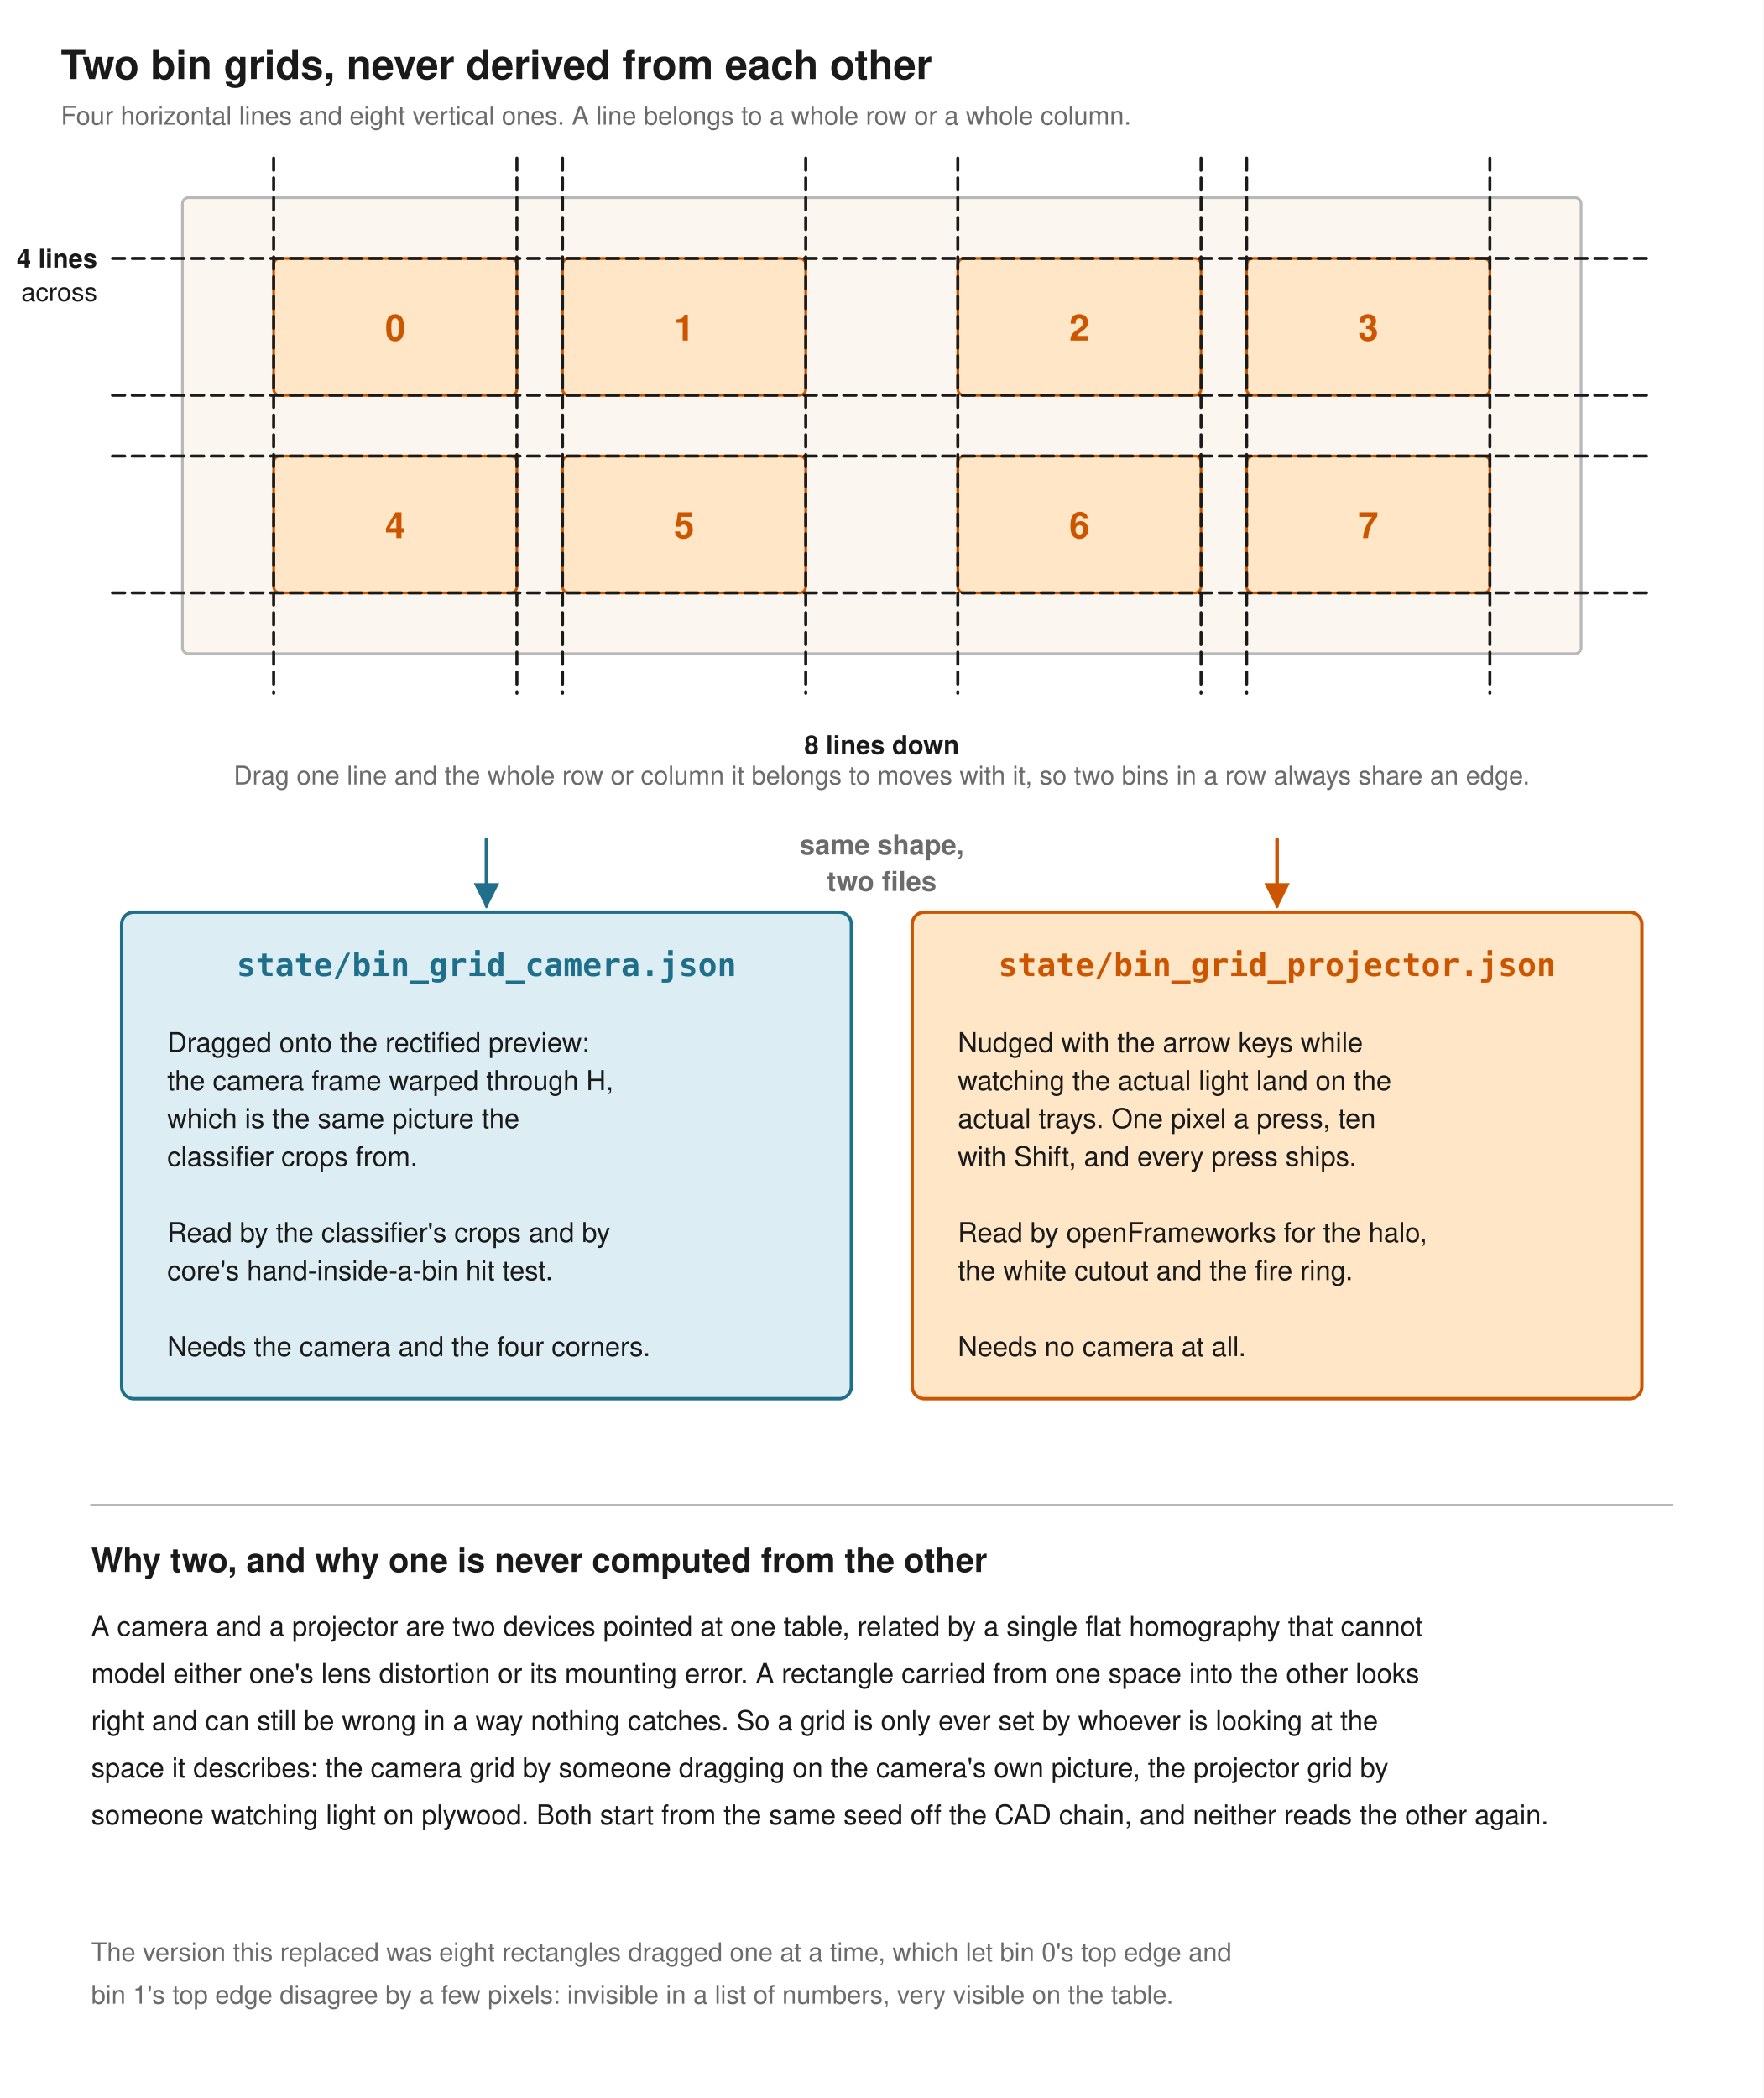
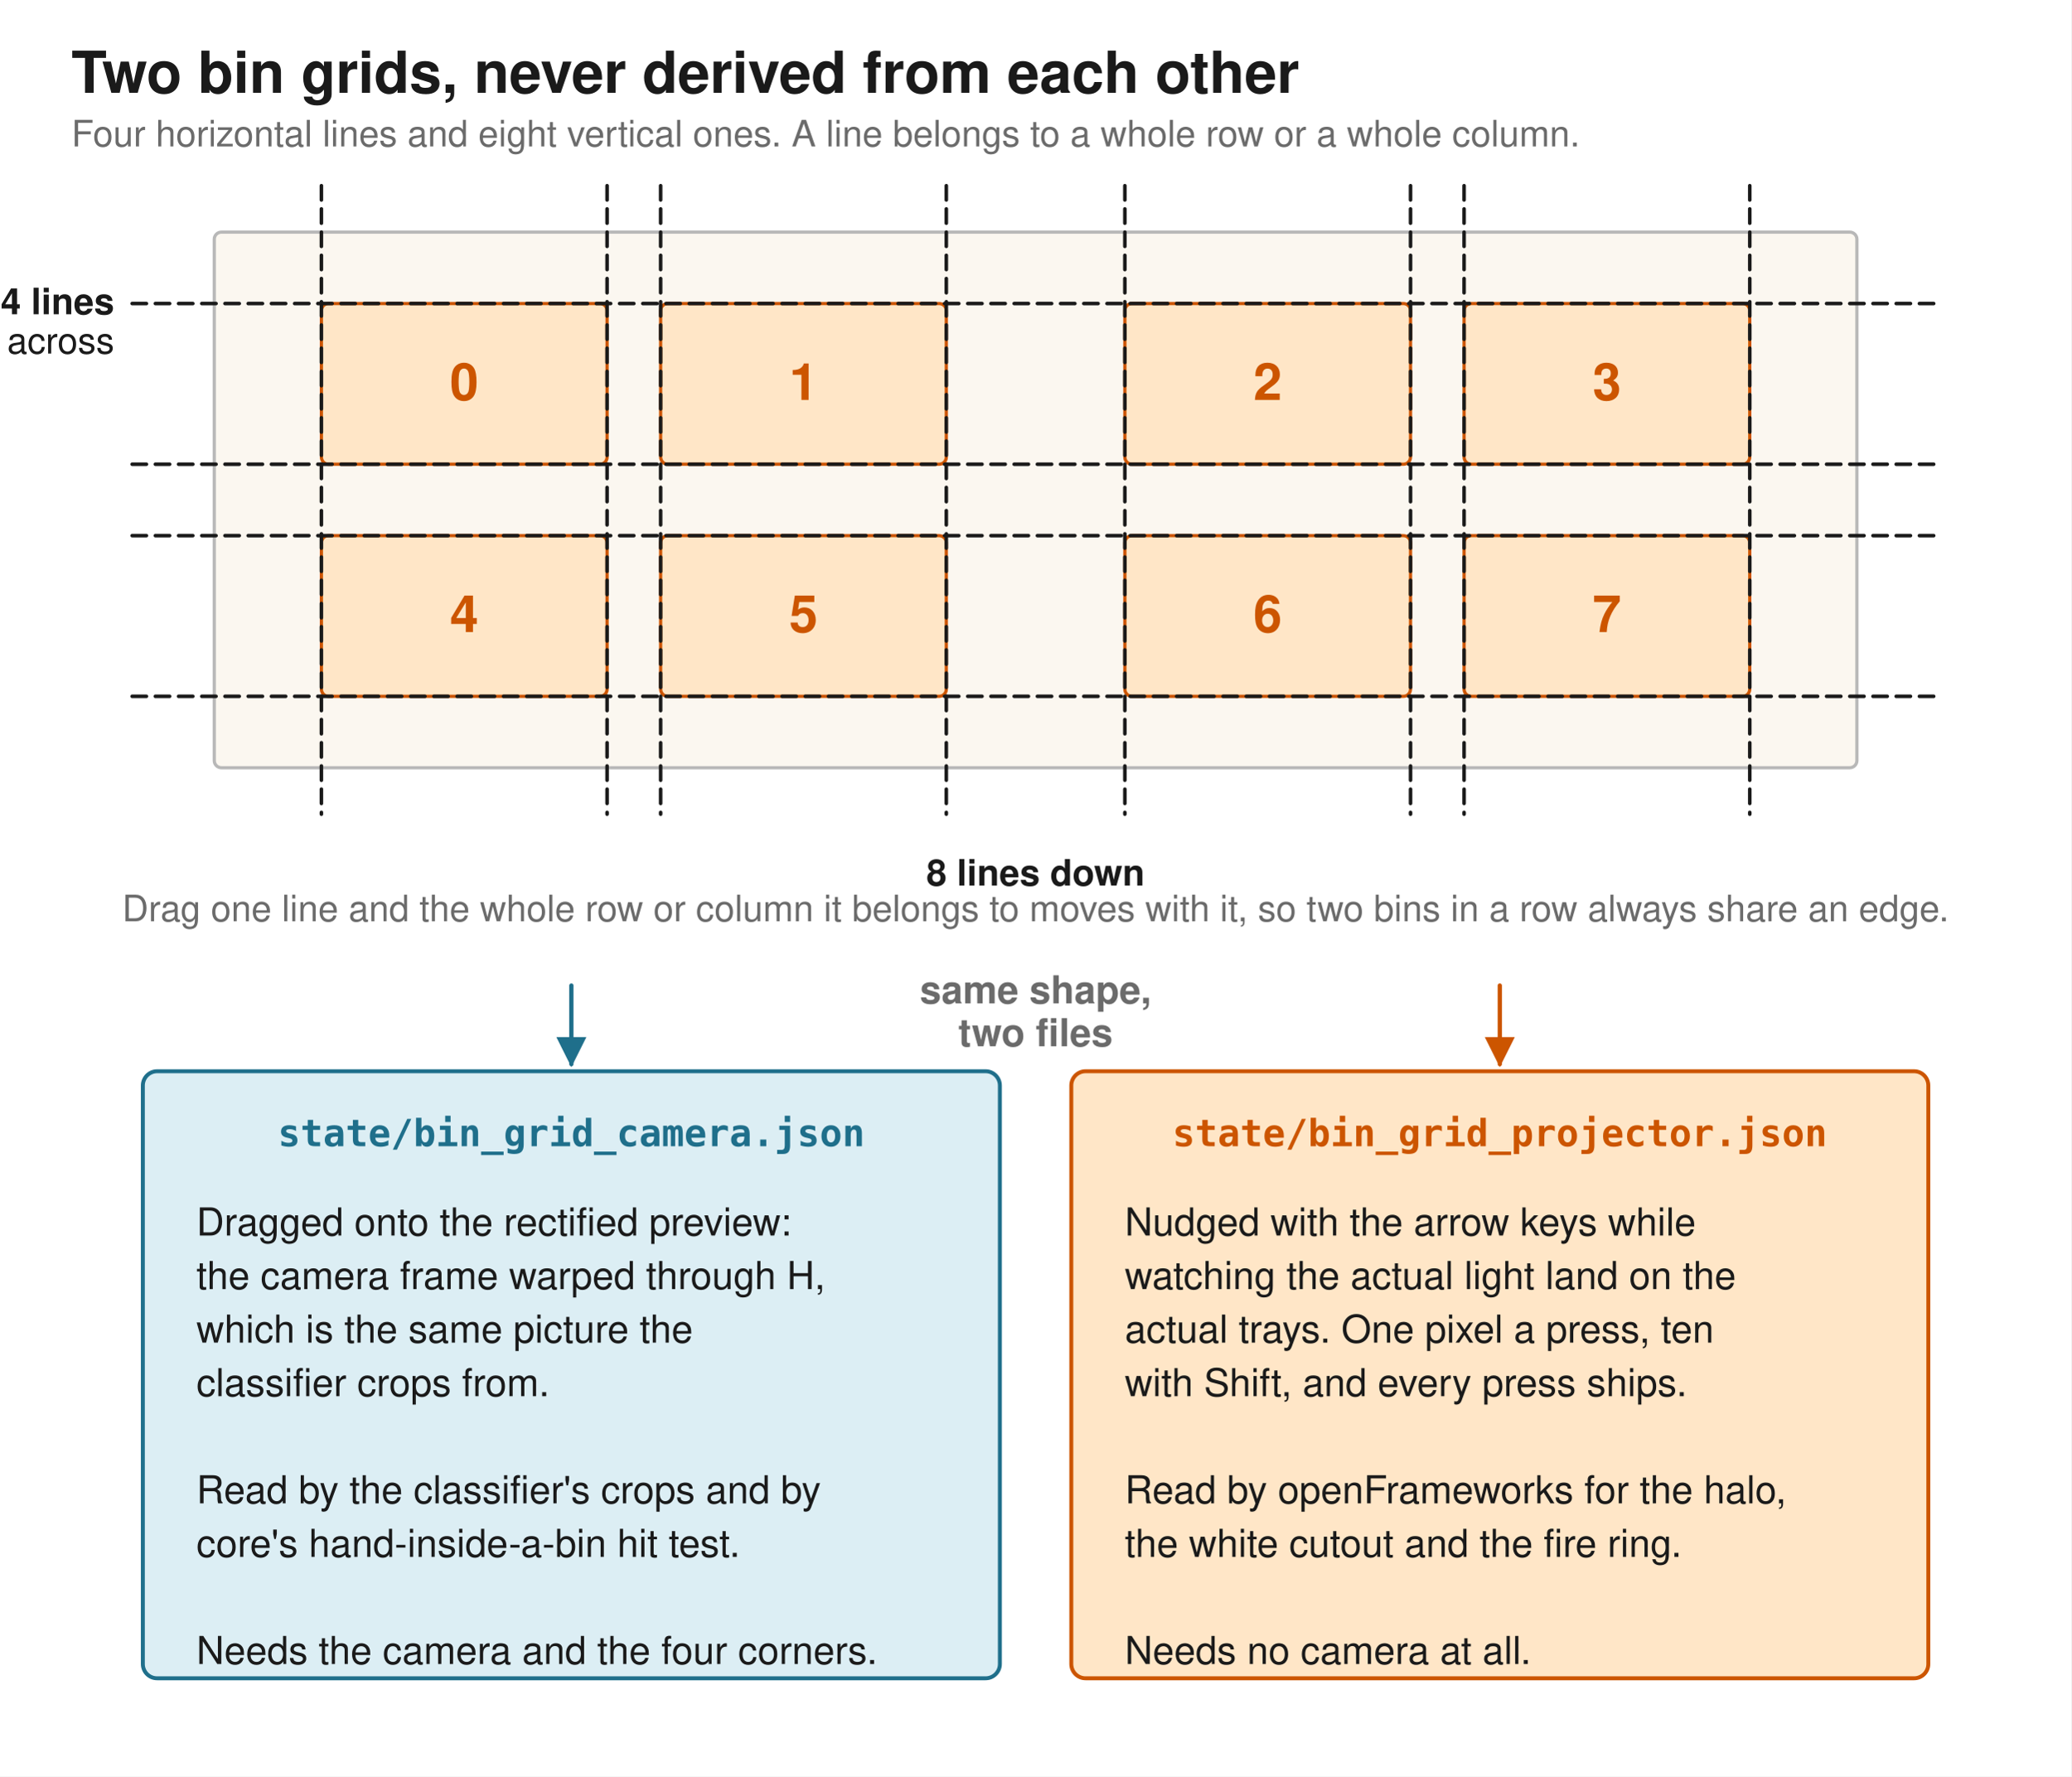
- <svg xmlns="http://www.w3.org/2000/svg" viewBox="0 0 1160 1380" width="1160" height="1380">
-   <rect width="1160" height="1380" fill="#ffffff" />
+ <svg xmlns="http://www.w3.org/2000/svg" viewBox="0 0 1160 995" width="1160" height="995">
+   <rect width="1160" height="995" fill="#ffffff" />
  <defs>
    <marker id="a" viewBox="0 0 10 10" refX="9" refY="5" markerWidth="7" markerHeight="7" orient="auto-start-reverse">
      <path d="M 0 0 L 10 5 L 0 10 z" fill="#1a1a1a" />
    </marker>
    <marker id="ao" viewBox="0 0 10 10" refX="9" refY="5" markerWidth="7" markerHeight="7" orient="auto-start-reverse">
      <path d="M 0 0 L 10 5 L 0 10 z" fill="#cc5500" />
    </marker>
    <marker id="ac" viewBox="0 0 10 10" refX="9" refY="5" markerWidth="7" markerHeight="7" orient="auto-start-reverse">
      <path d="M 0 0 L 10 5 L 0 10 z" fill="#1f6f8b" />
    </marker>
    <marker id="ab" viewBox="0 0 10 10" refX="9" refY="5" markerWidth="7" markerHeight="7" orient="auto-start-reverse">
      <path d="M 0 0 L 10 5 L 0 10 z" fill="#b03030" />
    </marker>
  </defs>
-   <text x="40" y="52" font-family="Helvetica,Arial,sans-serif" font-size="27" fill="#1a1a1a" text-anchor="start" font-weight="bold">Two bin grids, never derived from each other</text>
-   <text x="40" y="82" font-family="Helvetica,Arial,sans-serif" font-size="17" fill="#6b6b6b" text-anchor="start" font-weight="normal">Four horizontal lines and eight vertical ones. A line belongs to a whole row or a whole column.</text>
+   <text x="40" y="52" font-family="Helvetica,Arial,sans-serif" font-size="32.4" fill="#1a1a1a" text-anchor="start" font-weight="bold">Two bin grids, never derived from each other</text>
+   <text x="40" y="82" font-family="Helvetica,Arial,sans-serif" font-size="20.4" fill="#6b6b6b" text-anchor="start" font-weight="normal">Four horizontal lines and eight vertical ones. A line belongs to a whole row or a whole column.</text>
  <rect x="120" y="130" width="920" height="300" rx="4" fill="#fbf7f0" stroke="#b8b8b8" stroke-width="1.8" />
  <rect x="180" y="170" width="160" height="90" rx="4" fill="#ffe6c7" stroke="#cc5500" stroke-width="1.8" />
-   <text x="260.0" y="224.0" font-family="Helvetica,Arial,sans-serif" font-size="24" fill="#cc5500" text-anchor="middle" font-weight="bold">0</text>
+   <text x="260.0" y="224.0" font-family="Helvetica,Arial,sans-serif" font-size="28.8" fill="#cc5500" text-anchor="middle" font-weight="bold">0</text>
  <rect x="370" y="170" width="160" height="90" rx="4" fill="#ffe6c7" stroke="#cc5500" stroke-width="1.8" />
-   <text x="450.0" y="224.0" font-family="Helvetica,Arial,sans-serif" font-size="24" fill="#cc5500" text-anchor="middle" font-weight="bold">1</text>
+   <text x="450.0" y="224.0" font-family="Helvetica,Arial,sans-serif" font-size="28.8" fill="#cc5500" text-anchor="middle" font-weight="bold">1</text>
  <rect x="630" y="170" width="160" height="90" rx="4" fill="#ffe6c7" stroke="#cc5500" stroke-width="1.8" />
-   <text x="710.0" y="224.0" font-family="Helvetica,Arial,sans-serif" font-size="24" fill="#cc5500" text-anchor="middle" font-weight="bold">2</text>
+   <text x="710.0" y="224.0" font-family="Helvetica,Arial,sans-serif" font-size="28.8" fill="#cc5500" text-anchor="middle" font-weight="bold">2</text>
  <rect x="820" y="170" width="160" height="90" rx="4" fill="#ffe6c7" stroke="#cc5500" stroke-width="1.8" />
-   <text x="900.0" y="224.0" font-family="Helvetica,Arial,sans-serif" font-size="24" fill="#cc5500" text-anchor="middle" font-weight="bold">3</text>
+   <text x="900.0" y="224.0" font-family="Helvetica,Arial,sans-serif" font-size="28.8" fill="#cc5500" text-anchor="middle" font-weight="bold">3</text>
  <rect x="180" y="300" width="160" height="90" rx="4" fill="#ffe6c7" stroke="#cc5500" stroke-width="1.8" />
-   <text x="260.0" y="354.0" font-family="Helvetica,Arial,sans-serif" font-size="24" fill="#cc5500" text-anchor="middle" font-weight="bold">4</text>
+   <text x="260.0" y="354.0" font-family="Helvetica,Arial,sans-serif" font-size="28.8" fill="#cc5500" text-anchor="middle" font-weight="bold">4</text>
  <rect x="370" y="300" width="160" height="90" rx="4" fill="#ffe6c7" stroke="#cc5500" stroke-width="1.8" />
-   <text x="450.0" y="354.0" font-family="Helvetica,Arial,sans-serif" font-size="24" fill="#cc5500" text-anchor="middle" font-weight="bold">5</text>
+   <text x="450.0" y="354.0" font-family="Helvetica,Arial,sans-serif" font-size="28.8" fill="#cc5500" text-anchor="middle" font-weight="bold">5</text>
  <rect x="630" y="300" width="160" height="90" rx="4" fill="#ffe6c7" stroke="#cc5500" stroke-width="1.8" />
-   <text x="710.0" y="354.0" font-family="Helvetica,Arial,sans-serif" font-size="24" fill="#cc5500" text-anchor="middle" font-weight="bold">6</text>
+   <text x="710.0" y="354.0" font-family="Helvetica,Arial,sans-serif" font-size="28.8" fill="#cc5500" text-anchor="middle" font-weight="bold">6</text>
  <rect x="820" y="300" width="160" height="90" rx="4" fill="#ffe6c7" stroke="#cc5500" stroke-width="1.8" />
-   <text x="900.0" y="354.0" font-family="Helvetica,Arial,sans-serif" font-size="24" fill="#cc5500" text-anchor="middle" font-weight="bold">7</text>
+   <text x="900.0" y="354.0" font-family="Helvetica,Arial,sans-serif" font-size="28.8" fill="#cc5500" text-anchor="middle" font-weight="bold">7</text>
  <line x1="74" y1="170" x2="1086" y2="170" stroke="#1a1a1a" stroke-width="2.0" stroke-linecap="round" stroke-dasharray="8 5" />
  <line x1="74" y1="260" x2="1086" y2="260" stroke="#1a1a1a" stroke-width="2.0" stroke-linecap="round" stroke-dasharray="8 5" />
  <line x1="74" y1="300" x2="1086" y2="300" stroke="#1a1a1a" stroke-width="2.0" stroke-linecap="round" stroke-dasharray="8 5" />
  <line x1="74" y1="390" x2="1086" y2="390" stroke="#1a1a1a" stroke-width="2.0" stroke-linecap="round" stroke-dasharray="8 5" />
  <line x1="180" y1="104" x2="180" y2="456" stroke="#1a1a1a" stroke-width="2.0" stroke-linecap="round" stroke-dasharray="8 5" />
  <line x1="340" y1="104" x2="340" y2="456" stroke="#1a1a1a" stroke-width="2.0" stroke-linecap="round" stroke-dasharray="8 5" />
  <line x1="370" y1="104" x2="370" y2="456" stroke="#1a1a1a" stroke-width="2.0" stroke-linecap="round" stroke-dasharray="8 5" />
  <line x1="530" y1="104" x2="530" y2="456" stroke="#1a1a1a" stroke-width="2.0" stroke-linecap="round" stroke-dasharray="8 5" />
  <line x1="630" y1="104" x2="630" y2="456" stroke="#1a1a1a" stroke-width="2.0" stroke-linecap="round" stroke-dasharray="8 5" />
  <line x1="790" y1="104" x2="790" y2="456" stroke="#1a1a1a" stroke-width="2.0" stroke-linecap="round" stroke-dasharray="8 5" />
  <line x1="820" y1="104" x2="820" y2="456" stroke="#1a1a1a" stroke-width="2.0" stroke-linecap="round" stroke-dasharray="8 5" />
  <line x1="980" y1="104" x2="980" y2="456" stroke="#1a1a1a" stroke-width="2.0" stroke-linecap="round" stroke-dasharray="8 5" />
-   <text x="64" y="176" font-family="Helvetica,Arial,sans-serif" font-size="17" fill="#1a1a1a" text-anchor="end" font-weight="bold">4 lines</text>
-   <text x="64" y="198" font-family="Helvetica,Arial,sans-serif" font-size="17" fill="#1a1a1a" text-anchor="end" font-weight="normal">across</text>
-   <text x="580.0" y="496" font-family="Helvetica,Arial,sans-serif" font-size="17" fill="#1a1a1a" text-anchor="middle" font-weight="bold">8 lines down</text>
-   <text x="580.0" y="516" font-family="Helvetica,Arial,sans-serif" font-size="17" fill="#6b6b6b" text-anchor="middle" font-weight="normal">Drag one line and the whole row or column it belongs to moves with it, so two bins in a row always share an edge.</text>
-   <rect x="80" y="600" width="480" height="320" rx="8" fill="#dceef4" stroke="#1f6f8b" stroke-width="2.2" />
+   <text x="64" y="176" font-family="Helvetica,Arial,sans-serif" font-size="20.4" fill="#1a1a1a" text-anchor="end" font-weight="bold">4 lines</text>
+   <text x="64" y="198" font-family="Helvetica,Arial,sans-serif" font-size="20.4" fill="#1a1a1a" text-anchor="end" font-weight="normal">across</text>
+   <text x="580.0" y="496" font-family="Helvetica,Arial,sans-serif" font-size="20.4" fill="#1a1a1a" text-anchor="middle" font-weight="bold">8 lines down</text>
+   <text x="580.0" y="516" font-family="Helvetica,Arial,sans-serif" font-size="20.4" fill="#6b6b6b" text-anchor="middle" font-weight="normal">Drag one line and the whole row or column it belongs to moves with it, so two bins in a row always share an edge.</text>
+   <rect x="80" y="600" width="480" height="340" rx="8" fill="#dceef4" stroke="#1f6f8b" stroke-width="2.2" />
  <text x="320.0" y="642" font-family="Consolas,Menlo,monospace" font-size="21" fill="#1f6f8b" text-anchor="middle" font-weight="bold">state/bin_grid_camera.json</text>
  <text x="320.0" y="668.2" font-family="Helvetica,Arial,sans-serif" font-size="16" fill="#6b6b6b" text-anchor="middle" font-weight="normal" />
  <text x="320.0" y="690.2" font-family="Helvetica,Arial,sans-serif" font-size="16" fill="#6b6b6b" text-anchor="middle" font-weight="normal" />
  <text x="320.0" y="712.2" font-family="Helvetica,Arial,sans-serif" font-size="16" fill="#6b6b6b" text-anchor="middle" font-weight="normal" />
  <text x="320.0" y="734.2" font-family="Helvetica,Arial,sans-serif" font-size="16" fill="#6b6b6b" text-anchor="middle" font-weight="normal" />
  <text x="320.0" y="756.2" font-family="Helvetica,Arial,sans-serif" font-size="16" fill="#6b6b6b" text-anchor="middle" font-weight="normal" />
  <text x="320.0" y="778.2" font-family="Helvetica,Arial,sans-serif" font-size="16" fill="#6b6b6b" text-anchor="middle" font-weight="normal" />
  <text x="320.0" y="800.2" font-family="Helvetica,Arial,sans-serif" font-size="16" fill="#6b6b6b" text-anchor="middle" font-weight="normal" />
-   <text x="110" y="692" font-family="Helvetica,Arial,sans-serif" font-size="18" fill="#1a1a1a" text-anchor="start" font-weight="normal">Dragged onto the rectified preview:</text>
-   <text x="110" y="717" font-family="Helvetica,Arial,sans-serif" font-size="18" fill="#1a1a1a" text-anchor="start" font-weight="normal">the camera frame warped through H,</text>
-   <text x="110" y="742" font-family="Helvetica,Arial,sans-serif" font-size="18" fill="#1a1a1a" text-anchor="start" font-weight="normal">which is the same picture the</text>
-   <text x="110" y="767" font-family="Helvetica,Arial,sans-serif" font-size="18" fill="#1a1a1a" text-anchor="start" font-weight="normal">classifier crops from.</text>
-   <text x="110" y="792" font-family="Helvetica,Arial,sans-serif" font-size="18" fill="#1a1a1a" text-anchor="start" font-weight="normal" />
-   <text x="110" y="817" font-family="Helvetica,Arial,sans-serif" font-size="18" fill="#1a1a1a" text-anchor="start" font-weight="normal">Read by the classifier's crops and by</text>
-   <text x="110" y="842" font-family="Helvetica,Arial,sans-serif" font-size="18" fill="#1a1a1a" text-anchor="start" font-weight="normal">core's hand-inside-a-bin hit test.</text>
-   <text x="110" y="867" font-family="Helvetica,Arial,sans-serif" font-size="18" fill="#1a1a1a" text-anchor="start" font-weight="normal" />
-   <text x="110" y="892" font-family="Helvetica,Arial,sans-serif" font-size="18" fill="#1a1a1a" text-anchor="start" font-weight="normal">Needs the camera and the four corners.</text>
-   <rect x="600" y="600" width="480" height="320" rx="8" fill="#ffe6c7" stroke="#cc5500" stroke-width="2.2" />
+   <text x="110" y="692.0" font-family="Helvetica,Arial,sans-serif" font-size="21.6" fill="#1a1a1a" text-anchor="start" font-weight="normal">Dragged onto the rectified preview:</text>
+   <text x="110" y="722.0" font-family="Helvetica,Arial,sans-serif" font-size="21.6" fill="#1a1a1a" text-anchor="start" font-weight="normal">the camera frame warped through H,</text>
+   <text x="110" y="752.0" font-family="Helvetica,Arial,sans-serif" font-size="21.6" fill="#1a1a1a" text-anchor="start" font-weight="normal">which is the same picture the</text>
+   <text x="110" y="782.0" font-family="Helvetica,Arial,sans-serif" font-size="21.6" fill="#1a1a1a" text-anchor="start" font-weight="normal">classifier crops from.</text>
+   <text x="110" y="812.0" font-family="Helvetica,Arial,sans-serif" font-size="21.6" fill="#1a1a1a" text-anchor="start" font-weight="normal" />
+   <text x="110" y="842.0" font-family="Helvetica,Arial,sans-serif" font-size="21.6" fill="#1a1a1a" text-anchor="start" font-weight="normal">Read by the classifier's crops and by</text>
+   <text x="110" y="872.0" font-family="Helvetica,Arial,sans-serif" font-size="21.6" fill="#1a1a1a" text-anchor="start" font-weight="normal">core's hand-inside-a-bin hit test.</text>
+   <text x="110" y="902.0" font-family="Helvetica,Arial,sans-serif" font-size="21.6" fill="#1a1a1a" text-anchor="start" font-weight="normal" />
+   <text x="110" y="932.0" font-family="Helvetica,Arial,sans-serif" font-size="21.6" fill="#1a1a1a" text-anchor="start" font-weight="normal">Needs the camera and the four corners.</text>
+   <rect x="600" y="600" width="480" height="340" rx="8" fill="#ffe6c7" stroke="#cc5500" stroke-width="2.2" />
  <text x="840.0" y="642" font-family="Consolas,Menlo,monospace" font-size="21" fill="#cc5500" text-anchor="middle" font-weight="bold">state/bin_grid_projector.json</text>
  <text x="840.0" y="668.2" font-family="Helvetica,Arial,sans-serif" font-size="16" fill="#6b6b6b" text-anchor="middle" font-weight="normal" />
  <text x="840.0" y="690.2" font-family="Helvetica,Arial,sans-serif" font-size="16" fill="#6b6b6b" text-anchor="middle" font-weight="normal" />
  <text x="840.0" y="712.2" font-family="Helvetica,Arial,sans-serif" font-size="16" fill="#6b6b6b" text-anchor="middle" font-weight="normal" />
  <text x="840.0" y="734.2" font-family="Helvetica,Arial,sans-serif" font-size="16" fill="#6b6b6b" text-anchor="middle" font-weight="normal" />
  <text x="840.0" y="756.2" font-family="Helvetica,Arial,sans-serif" font-size="16" fill="#6b6b6b" text-anchor="middle" font-weight="normal" />
  <text x="840.0" y="778.2" font-family="Helvetica,Arial,sans-serif" font-size="16" fill="#6b6b6b" text-anchor="middle" font-weight="normal" />
  <text x="840.0" y="800.2" font-family="Helvetica,Arial,sans-serif" font-size="16" fill="#6b6b6b" text-anchor="middle" font-weight="normal" />
-   <text x="630" y="692" font-family="Helvetica,Arial,sans-serif" font-size="18" fill="#1a1a1a" text-anchor="start" font-weight="normal">Nudged with the arrow keys while</text>
-   <text x="630" y="717" font-family="Helvetica,Arial,sans-serif" font-size="18" fill="#1a1a1a" text-anchor="start" font-weight="normal">watching the actual light land on the</text>
-   <text x="630" y="742" font-family="Helvetica,Arial,sans-serif" font-size="18" fill="#1a1a1a" text-anchor="start" font-weight="normal">actual trays. One pixel a press, ten</text>
-   <text x="630" y="767" font-family="Helvetica,Arial,sans-serif" font-size="18" fill="#1a1a1a" text-anchor="start" font-weight="normal">with Shift, and every press ships.</text>
-   <text x="630" y="792" font-family="Helvetica,Arial,sans-serif" font-size="18" fill="#1a1a1a" text-anchor="start" font-weight="normal" />
-   <text x="630" y="817" font-family="Helvetica,Arial,sans-serif" font-size="18" fill="#1a1a1a" text-anchor="start" font-weight="normal">Read by openFrameworks for the halo,</text>
-   <text x="630" y="842" font-family="Helvetica,Arial,sans-serif" font-size="18" fill="#1a1a1a" text-anchor="start" font-weight="normal">the white cutout and the fire ring.</text>
-   <text x="630" y="867" font-family="Helvetica,Arial,sans-serif" font-size="18" fill="#1a1a1a" text-anchor="start" font-weight="normal" />
-   <text x="630" y="892" font-family="Helvetica,Arial,sans-serif" font-size="18" fill="#1a1a1a" text-anchor="start" font-weight="normal">Needs no camera at all.</text>
+   <text x="630" y="692.0" font-family="Helvetica,Arial,sans-serif" font-size="21.6" fill="#1a1a1a" text-anchor="start" font-weight="normal">Nudged with the arrow keys while</text>
+   <text x="630" y="722.0" font-family="Helvetica,Arial,sans-serif" font-size="21.6" fill="#1a1a1a" text-anchor="start" font-weight="normal">watching the actual light land on the</text>
+   <text x="630" y="752.0" font-family="Helvetica,Arial,sans-serif" font-size="21.6" fill="#1a1a1a" text-anchor="start" font-weight="normal">actual trays. One pixel a press, ten</text>
+   <text x="630" y="782.0" font-family="Helvetica,Arial,sans-serif" font-size="21.6" fill="#1a1a1a" text-anchor="start" font-weight="normal">with Shift, and every press ships.</text>
+   <text x="630" y="812.0" font-family="Helvetica,Arial,sans-serif" font-size="21.6" fill="#1a1a1a" text-anchor="start" font-weight="normal" />
+   <text x="630" y="842.0" font-family="Helvetica,Arial,sans-serif" font-size="21.6" fill="#1a1a1a" text-anchor="start" font-weight="normal">Read by openFrameworks for the halo,</text>
+   <text x="630" y="872.0" font-family="Helvetica,Arial,sans-serif" font-size="21.6" fill="#1a1a1a" text-anchor="start" font-weight="normal">the white cutout and the fire ring.</text>
+   <text x="630" y="902.0" font-family="Helvetica,Arial,sans-serif" font-size="21.6" fill="#1a1a1a" text-anchor="start" font-weight="normal" />
+   <text x="630" y="932.0" font-family="Helvetica,Arial,sans-serif" font-size="21.6" fill="#1a1a1a" text-anchor="start" font-weight="normal">Needs no camera at all.</text>
  <line x1="320" y1="552" x2="320" y2="596" stroke="#1f6f8b" stroke-width="2.4" stroke-linecap="round" marker-end="url(#ac)" />
  <line x1="840" y1="552" x2="840" y2="596" stroke="#cc5500" stroke-width="2.4" stroke-linecap="round" marker-end="url(#ao)" />
-   <text x="580" y="562" font-family="Helvetica,Arial,sans-serif" font-size="18" fill="#6b6b6b" text-anchor="middle" font-weight="bold">same shape,</text>
-   <text x="580" y="586" font-family="Helvetica,Arial,sans-serif" font-size="18" fill="#6b6b6b" text-anchor="middle" font-weight="bold">two files</text>
-   <line x1="60" y1="990" x2="1100" y2="990" stroke="#b8b8b8" stroke-width="1.6" stroke-linecap="round" />
-   <text x="60" y="1034" font-family="Helvetica,Arial,sans-serif" font-size="22" fill="#1a1a1a" text-anchor="start" font-weight="bold">Why two, and why one is never computed from the other</text>
-   <text x="60" y="1076" font-family="Helvetica,Arial,sans-serif" font-size="18" fill="#1a1a1a" text-anchor="start" font-weight="normal">A camera and a projector are two devices pointed at one table, related by a single flat homography that cannot</text>
-   <text x="60" y="1107" font-family="Helvetica,Arial,sans-serif" font-size="18" fill="#1a1a1a" text-anchor="start" font-weight="normal">model either one's lens distortion or its mounting error. A rectangle carried from one space into the other looks</text>
-   <text x="60" y="1138" font-family="Helvetica,Arial,sans-serif" font-size="18" fill="#1a1a1a" text-anchor="start" font-weight="normal">right and can still be wrong in a way nothing catches. So a grid is only ever set by whoever is looking at the</text>
-   <text x="60" y="1169" font-family="Helvetica,Arial,sans-serif" font-size="18" fill="#1a1a1a" text-anchor="start" font-weight="normal">space it describes: the camera grid by someone dragging on the camera's own picture, the projector grid by</text>
-   <text x="60" y="1200" font-family="Helvetica,Arial,sans-serif" font-size="18" fill="#1a1a1a" text-anchor="start" font-weight="normal">someone watching light on plywood. Both start from the same seed off the CAD chain, and neither reads the other again.</text>
-   <text x="60" y="1290" font-family="Helvetica,Arial,sans-serif" font-size="17" fill="#6b6b6b" text-anchor="start" font-weight="normal">The version this replaced was eight rectangles dragged one at a time, which let bin 0's top edge and</text>
-   <text x="60" y="1318" font-family="Helvetica,Arial,sans-serif" font-size="17" fill="#6b6b6b" text-anchor="start" font-weight="normal">bin 1's top edge disagree by a few pixels: invisible in a list of numbers, very visible on the table.</text>
+   <text x="580" y="562" font-family="Helvetica,Arial,sans-serif" font-size="21.6" fill="#6b6b6b" text-anchor="middle" font-weight="bold">same shape,</text>
+   <text x="580" y="586" font-family="Helvetica,Arial,sans-serif" font-size="21.6" fill="#6b6b6b" text-anchor="middle" font-weight="bold">two files</text>
</svg>
